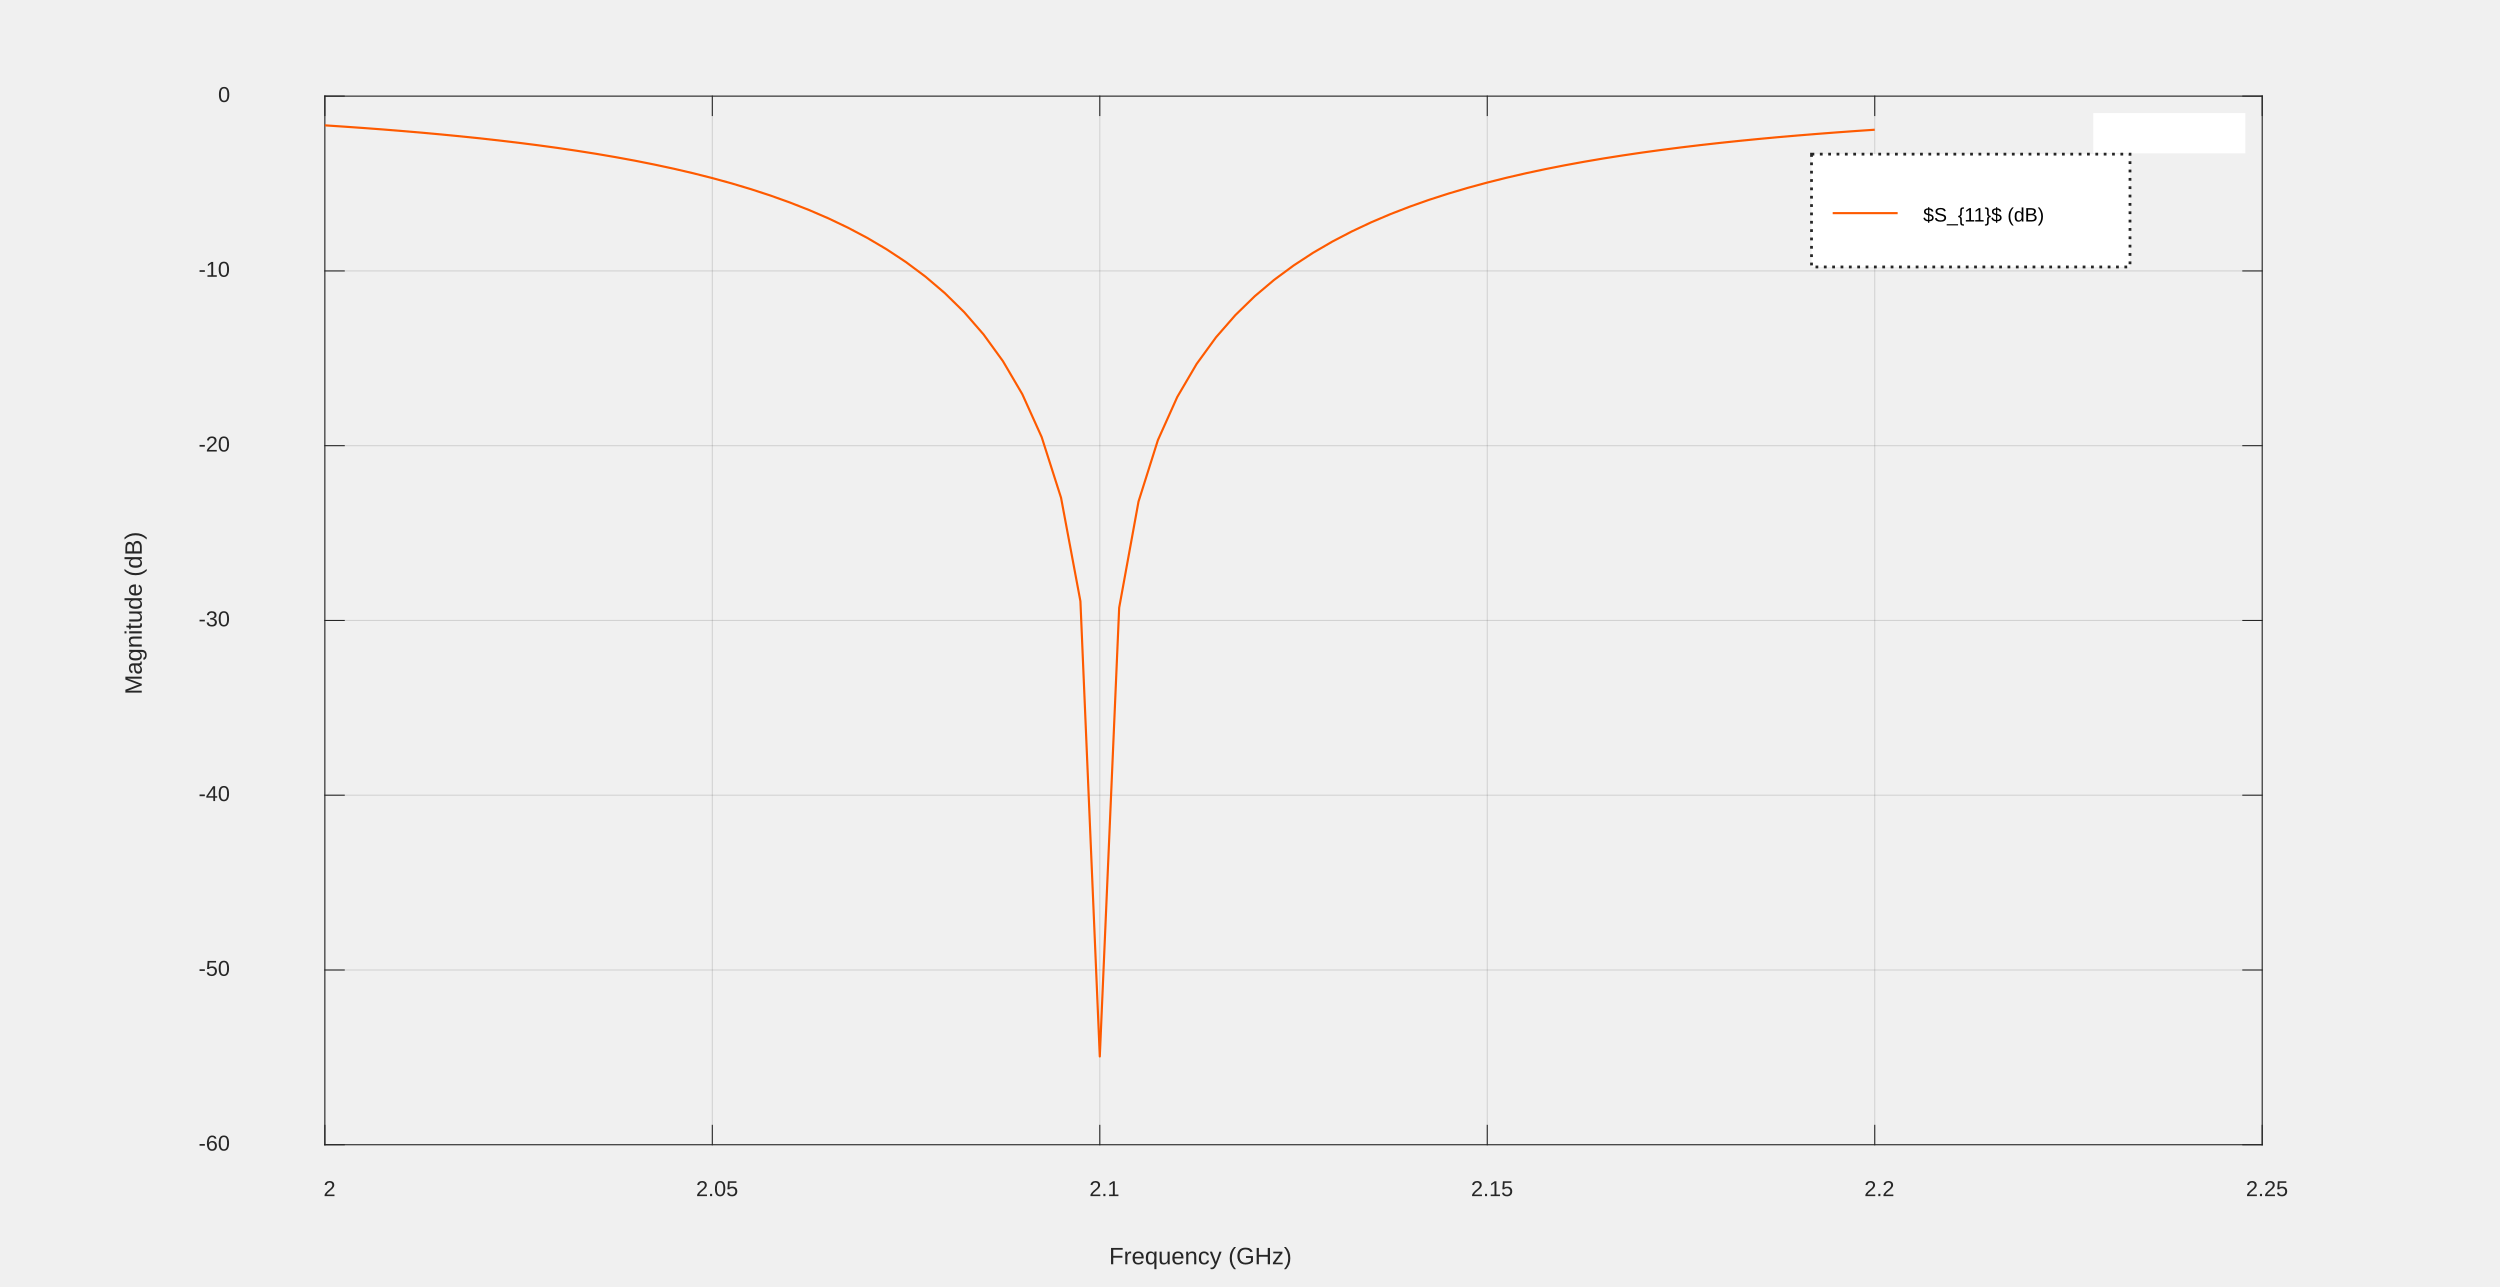
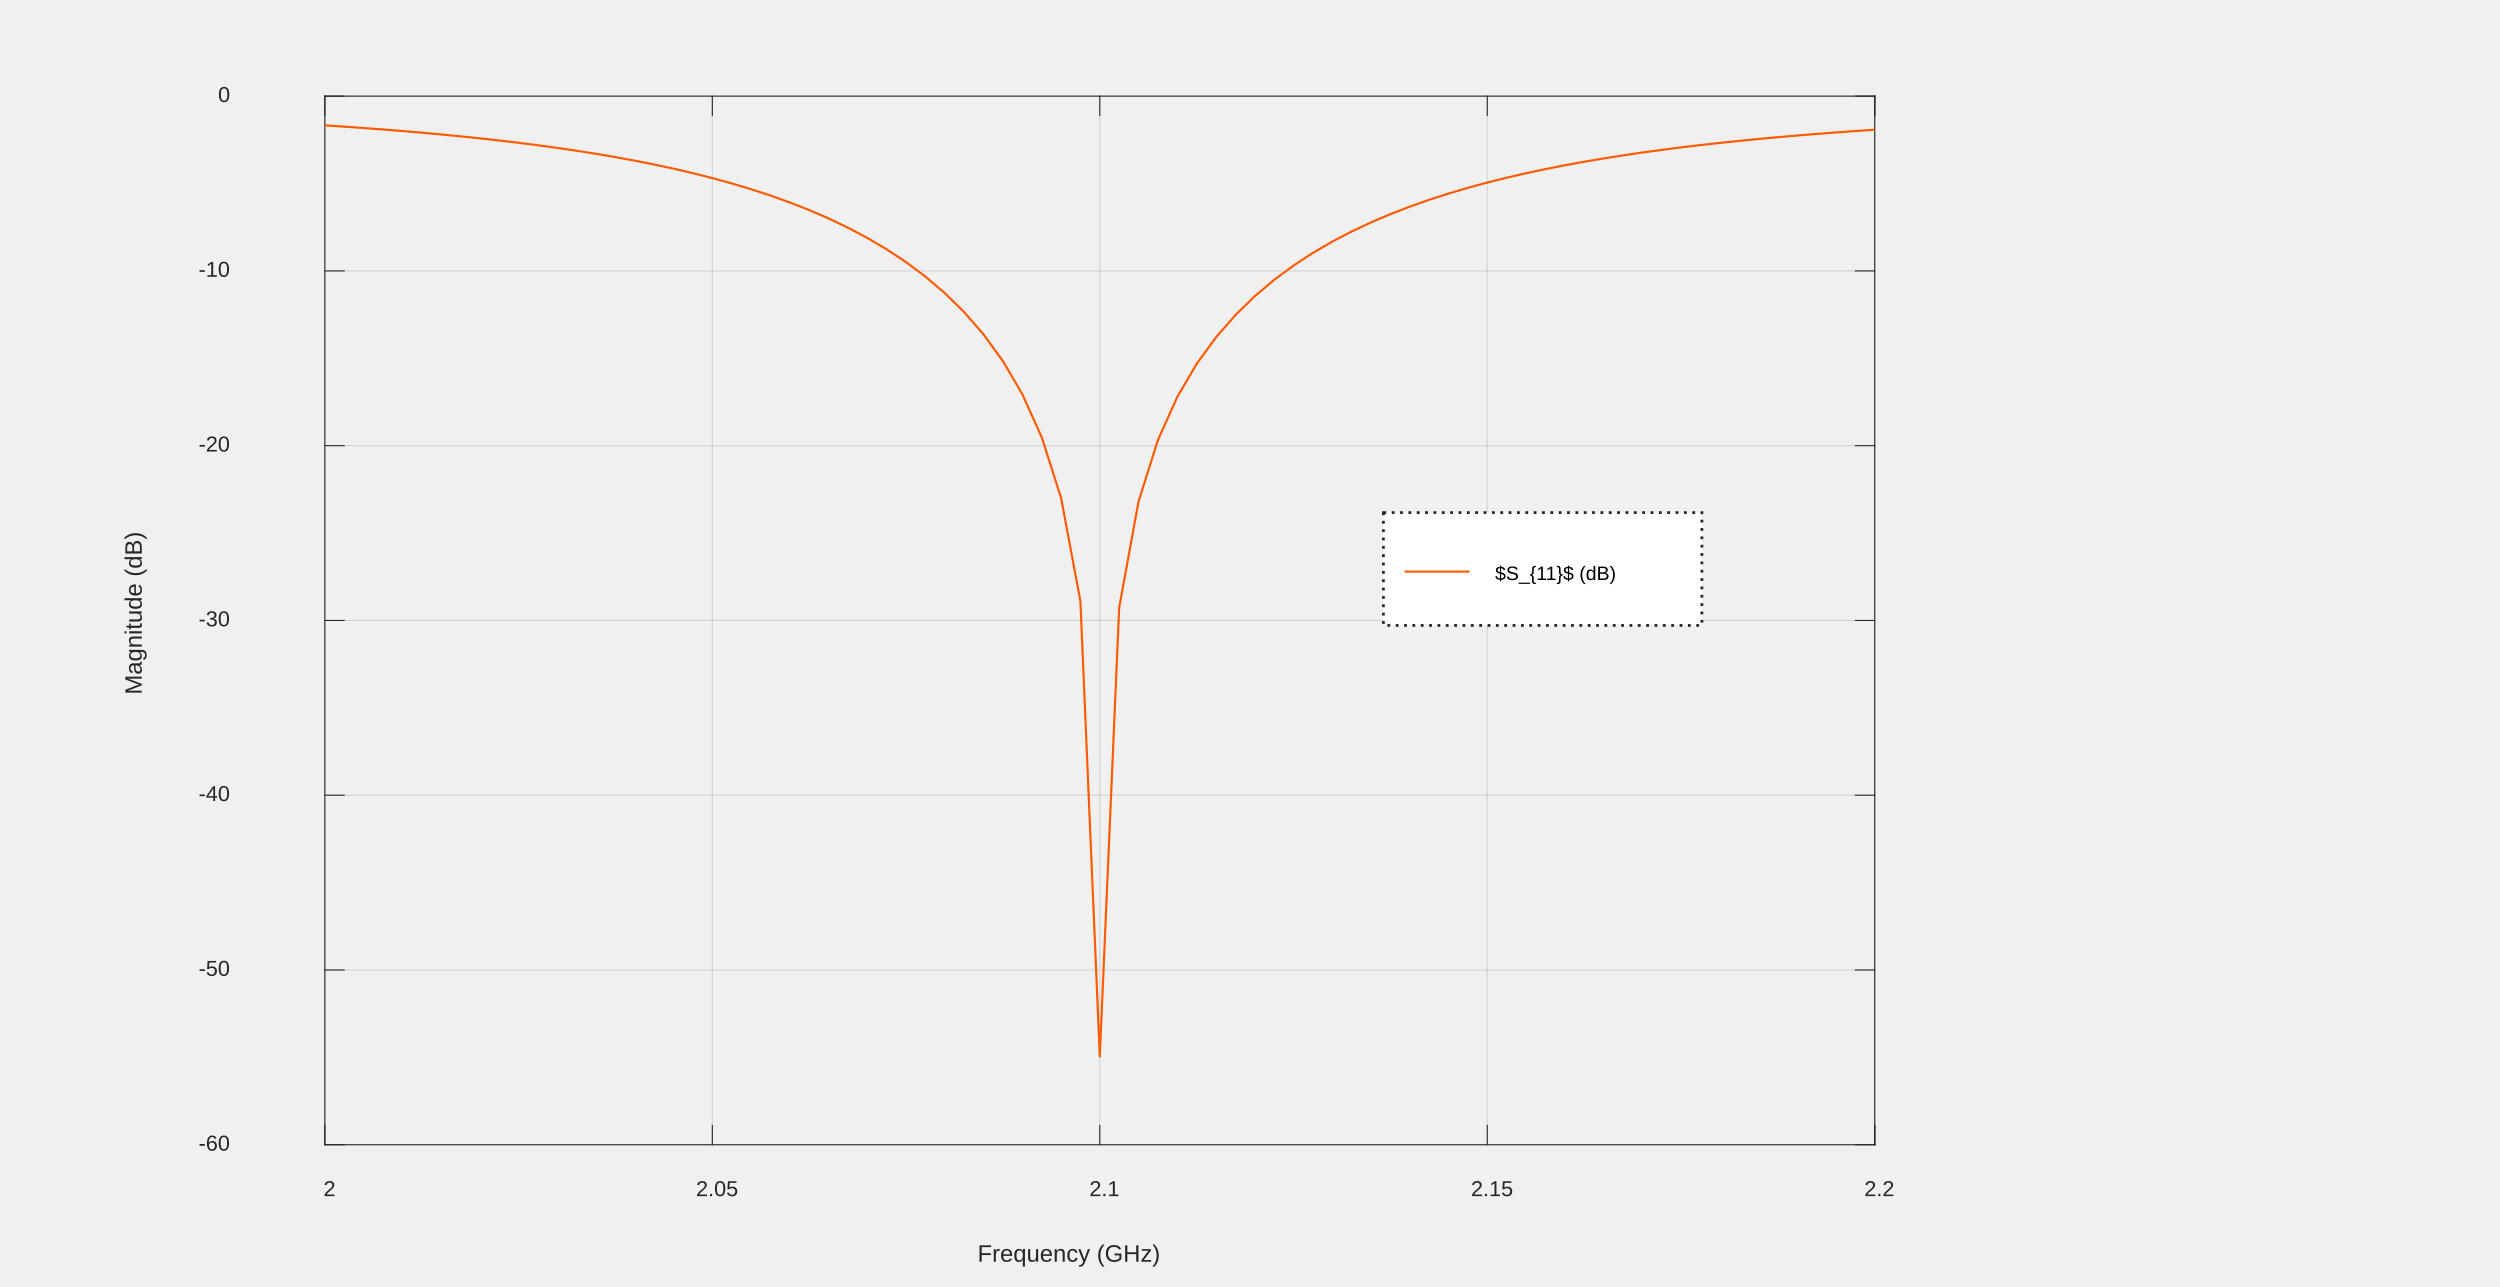
<svg xmlns="http://www.w3.org/2000/svg" id="Livello_1" data-name="Livello 1" viewBox="0 0 1154.4 594" version="1.1">
  <defs id="defs4">
    <style id="style2">.cls-1{fill:#fff;}.cls-10,.cls-2,.cls-3,.cls-7{fill:none;stroke-width:0.5px;}.cls-10,.cls-2,.cls-3{stroke:#262626;}.cls-2,.cls-3,.cls-7{stroke-linejoin:round;}.cls-2{opacity:0.15;}.cls-3{stroke-linecap:square;}.cls-4{font-size:10px;}.cls-4,.cls-5,.cls-6{fill:#262626;}.cls-4,.cls-5,.cls-6,.cls-8,.cls-9{font-family:ArialMT, Arial;}.cls-5{font-size:11px;}.cls-6{font-size:11px;}.cls-7{stroke:#0072bd;}.cls-8{font-size:9px;}.cls-9{font-size:7.2px;}.cls-10{stroke-miterlimit:10;}</style>
  </defs>
  <line class="cls-2" x1="150" y1="528.6" x2="150" y2="44.4" id="line10" />
  <line class="cls-2" x1="328.92" y1="528.6" x2="328.92" y2="44.4" id="line12" />
  <line class="cls-2" x1="507.84" y1="528.6" x2="507.84" y2="44.4" id="line14" />
  <line class="cls-2" x1="686.76" y1="528.6" x2="686.76" y2="44.4" id="line16" />
  <line class="cls-2" x1="865.68" y1="528.6" x2="865.68" y2="44.4" id="line18" />
-   <line class="cls-2" x1="1044.6" y1="528.6" x2="1044.6" y2="44.4" id="line20" />
-   <line class="cls-2" x1="1044.6" y1="528.6" x2="150" y2="528.6" id="line22" />
-   <line class="cls-2" x1="1044.6" y1="447.9" x2="150" y2="447.9" id="line24" />
-   <line class="cls-2" x1="1044.6" y1="367.2" x2="150" y2="367.2" id="line26" />
-   <line class="cls-2" x1="1044.6" y1="286.5" x2="150" y2="286.5" id="line28" />
-   <line class="cls-2" x1="1044.6" y1="205.8" x2="150" y2="205.8" id="line30" />
-   <line class="cls-2" x1="1044.6" y1="125.1" x2="150" y2="125.1" id="line32" />
-   <line class="cls-2" x1="1044.6" y1="44.4" x2="150" y2="44.4" id="line34" />
-   <line class="cls-3" x1="150" y1="528.6" x2="1044.6" y2="528.6" id="line36" />
-   <line class="cls-3" x1="150" y1="44.4" x2="1044.6" y2="44.4" id="line38" />
+   <line class="cls-2" x1="865.68" y1="528.6" x2="865.68" y2="44.4" id="line20" />
+   <line class="cls-2" x1="865.68" y1="528.6" x2="150" y2="528.6" id="line22" />
+   <line class="cls-2" x1="865.68" y1="447.9" x2="150" y2="447.9" id="line24" />
+   <line class="cls-2" x1="865.68" y1="367.2" x2="150" y2="367.2" id="line26" />
+   <line class="cls-2" x1="865.68" y1="286.5" x2="150" y2="286.5" id="line28" />
+   <line class="cls-2" x1="865.68" y1="205.8" x2="150" y2="205.8" id="line30" />
+   <line class="cls-2" x1="865.68" y1="125.1" x2="150" y2="125.1" id="line32" />
+   <line class="cls-2" x1="865.68" y1="44.4" x2="150" y2="44.4" id="line34" />
+   <line class="cls-3" x1="150" y1="528.6" x2="865.68" y2="528.6" id="line36" />
+   <line class="cls-3" x1="150" y1="44.4" x2="865.68" y2="44.4" id="line38" />
  <line class="cls-3" x1="150" y1="528.6" x2="150" y2="519.65" id="line40" />
  <line class="cls-3" x1="328.92" y1="528.6" x2="328.92" y2="519.65" id="line42" />
  <line class="cls-3" x1="507.84" y1="528.6" x2="507.84" y2="519.65" id="line44" />
  <line class="cls-3" x1="686.76" y1="528.6" x2="686.76" y2="519.65" id="line46" />
  <line class="cls-3" x1="865.68" y1="528.6" x2="865.68" y2="519.65" id="line48" />
-   <line class="cls-3" x1="1044.6" y1="528.6" x2="1044.6" y2="519.65" id="line50" />
+   <line class="cls-3" x1="865.68" y1="528.6" x2="865.68" y2="519.65" id="line50" />
  <line class="cls-3" x1="150" y1="44.4" x2="150" y2="53.35" id="line52" />
  <line class="cls-3" x1="328.92" y1="44.4" x2="328.92" y2="53.35" id="line54" />
  <line class="cls-3" x1="507.84" y1="44.4" x2="507.84" y2="53.35" id="line56" />
  <line class="cls-3" x1="686.76" y1="44.4" x2="686.76" y2="53.35" id="line58" />
  <line class="cls-3" x1="865.68" y1="44.4" x2="865.68" y2="53.35" id="line60" />
-   <line class="cls-3" x1="1044.6" y1="44.4" x2="1044.6" y2="53.35" id="line62" />
+   <line class="cls-3" x1="865.68" y1="44.4" x2="865.68" y2="53.35" id="line62" />
  <text class="cls-4" id="text64" x="149.382" y="552.327">2</text>
  <text class="cls-4" id="text66" x="321.402" y="552.327">2.05</text>
  <text class="cls-4" id="text68" x="503.022" y="552.327">2.1</text>
  <text class="cls-4" id="text70" x="679.242" y="552.327">2.15</text>
  <text class="cls-4" id="text72" x="860.862" y="552.327">2.2</text>
-   <text class="cls-4" id="text74" x="1037.082" y="552.327">2.25</text>
-   <text class="cls-5" id="text76" x="512.129" y="583.799">Frequency (GHz)</text>
+   <text class="cls-5" id="text76" x="451.395" y="582.608">Frequency (GHz)</text>
  <line class="cls-3" x1="150" y1="528.6" x2="150" y2="44.4" id="line78" />
-   <line class="cls-3" x1="1044.6" y1="528.6" x2="1044.6" y2="44.4" id="line80" />
+   <line class="cls-3" x1="865.68" y1="528.6" x2="865.68" y2="44.4" id="line80" />
  <line class="cls-3" x1="150" y1="528.6" x2="158.95" y2="528.6" id="line82" />
  <line class="cls-3" x1="150" y1="447.9" x2="158.95" y2="447.9" id="line84" />
  <line class="cls-3" x1="150" y1="367.2" x2="158.95" y2="367.2" id="line86" />
  <line class="cls-3" x1="150" y1="286.5" x2="158.95" y2="286.5" id="line88" />
  <line class="cls-3" x1="150" y1="205.8" x2="158.95" y2="205.8" id="line90" />
  <line class="cls-3" x1="150" y1="125.1" x2="158.95" y2="125.1" id="line92" />
  <line class="cls-3" x1="150" y1="44.4" x2="158.95" y2="44.4" id="line94" />
-   <line class="cls-3" x1="1044.6" y1="528.6" x2="1035.65" y2="528.6" id="line96" />
-   <line class="cls-3" x1="1044.6" y1="447.9" x2="1035.65" y2="447.9" id="line98" />
-   <line class="cls-3" x1="1044.6" y1="367.2" x2="1035.65" y2="367.2" id="line100" />
-   <line class="cls-3" x1="1044.6" y1="286.5" x2="1035.65" y2="286.5" id="line102" />
-   <line class="cls-3" x1="1044.6" y1="205.8" x2="1035.65" y2="205.8" id="line104" />
-   <line class="cls-3" x1="1044.6" y1="125.1" x2="1035.65" y2="125.1" id="line106" />
-   <line class="cls-3" x1="1044.6" y1="44.4" x2="1035.65" y2="44.4" id="line108" />
+   <line class="cls-3" x1="865.68" y1="528.6" x2="856.73" y2="528.6" id="line96" />
+   <line class="cls-3" x1="865.68" y1="447.9" x2="856.73" y2="447.9" id="line98" />
+   <line class="cls-3" x1="865.68" y1="367.2" x2="856.73" y2="367.2" id="line100" />
+   <line class="cls-3" x1="865.68" y1="286.5" x2="856.73" y2="286.5" id="line102" />
+   <line class="cls-3" x1="865.68" y1="205.8" x2="856.73" y2="205.8" id="line104" />
+   <line class="cls-3" x1="865.68" y1="125.1" x2="856.73" y2="125.1" id="line106" />
+   <line class="cls-3" x1="865.68" y1="44.4" x2="856.73" y2="44.4" id="line108" />
  <text class="cls-4" id="text110" x="91.702" y="531.309">-60</text>
  <text class="cls-4" id="text112" x="91.702" y="450.609">-50</text>
  <text class="cls-4" id="text114" x="91.702" y="369.909">-40</text>
  <text class="cls-4" id="text116" x="91.702" y="289.209">-30</text>
  <text class="cls-4" id="text118" x="91.702" y="208.509">-20</text>
  <text class="cls-4" id="text120" x="91.702" y="127.809">-10</text>
  <text class="cls-4" id="text122" x="100.702" y="47.109">0</text>
  <text class="cls-6" transform="rotate(-90)" id="text124" x="-320.727" y="65.457">Magnitude (dB)</text>
  <polyline class="cls-7" points="150 57.88 158.95 58.48 167.89 59.11 176.84 59.78 185.78 60.5 194.73 61.26 203.68 62.08 212.62 62.95 221.57 63.87 230.51 64.87 239.46 65.93 248.41 67.07 257.35 68.29 266.3 69.61 275.24 71.02 284.19 72.55 293.14 74.19 302.08 75.97 311.03 77.89 319.97 79.97 328.92 82.23 337.87 84.69 346.81 87.37 355.76 90.29 364.7 93.49 373.65 97 382.6 100.86 391.54 105.13 400.49 109.86 409.43 115.14 418.38 121.05 427.33 127.73 436.27 135.34 445.22 144.13 454.16 154.42 463.11 166.76 472.06 182.01 481 201.82 489.95 229.85 498.89 277.62 507.84 487.83 516.79 280.63 525.73 231.57 534.68 203.21 543.62 183.29 552.57 168.03 561.52 155.73 570.46 145.49 579.41 136.77 588.35 129.22 597.3 122.62 606.25 116.77 615.19 111.57 624.14 106.9 633.08 102.69 642.03 98.88 650.98 95.42 659.92 92.26 668.87 89.38 677.81 86.73 686.76 84.3 695.71 82.06 704.65 80 713.6 78.09 722.54 76.33 731.49 74.69 740.44 73.17 749.38 71.76 758.33 70.44 767.27 69.22 776.22 68.07 785.17 67 794.11 66 803.06 65.06 812 64.18 820.95 63.35 829.9 62.58 838.84 61.85 847.79 61.16 856.73 60.51 865.68 59.9" id="polyline126" style="stroke:#fe5a00;stroke-opacity:1;stroke-width:1;stroke-miterlimit:4;stroke-dasharray:none" />
-   <rect class="cls-1" x="966.6" y="52.2" width="70.2" height="18.6" id="rect128" />
-   <rect class="cls-11" x="836.488" y="71.172" width="147.06" height="52.1" id="rect153" style="fill:#ffffff;stroke:#262626;stroke-width:1.285;stroke-miterlimit:10;stroke-dasharray:1.285, 2.57;stroke-dashoffset:0;fill-opacity:1" />
-   <text class="cls-9" id="text145" x="888.038" y="102.295" style="font-size:9px;font-family:ArialMT, Arial">$S_{11}$ (dB)</text>
-   <line class="cls-8" x1="846.261" y1="98.413" x2="876.261" y2="98.413" id="line151" style="fill:none;stroke:#fe5a00;stroke-width:1;stroke-linejoin:round;stroke-miterlimit:4;stroke-dasharray:none;stroke-opacity:1" />
+   <rect class="cls-11" x="638.805" y="236.701" width="147.06" height="52.1" id="rect153" style="fill:#ffffff;fill-opacity:1;stroke:#262626;stroke-width:1.285;stroke-miterlimit:10;stroke-dasharray:1.285, 2.57;stroke-dashoffset:0" />
+   <text class="cls-9" id="text145" x="690.355" y="267.824" style="font-size:9px;font-family:ArialMT, Arial">$S_{11}$ (dB)</text>
+   <line class="cls-8" x1="648.579" y1="263.942" x2="678.579" y2="263.942" id="line151" style="fill:none;stroke:#fe5a00;stroke-width:1;stroke-linejoin:round;stroke-miterlimit:4;stroke-dasharray:none;stroke-opacity:1" />
</svg>
